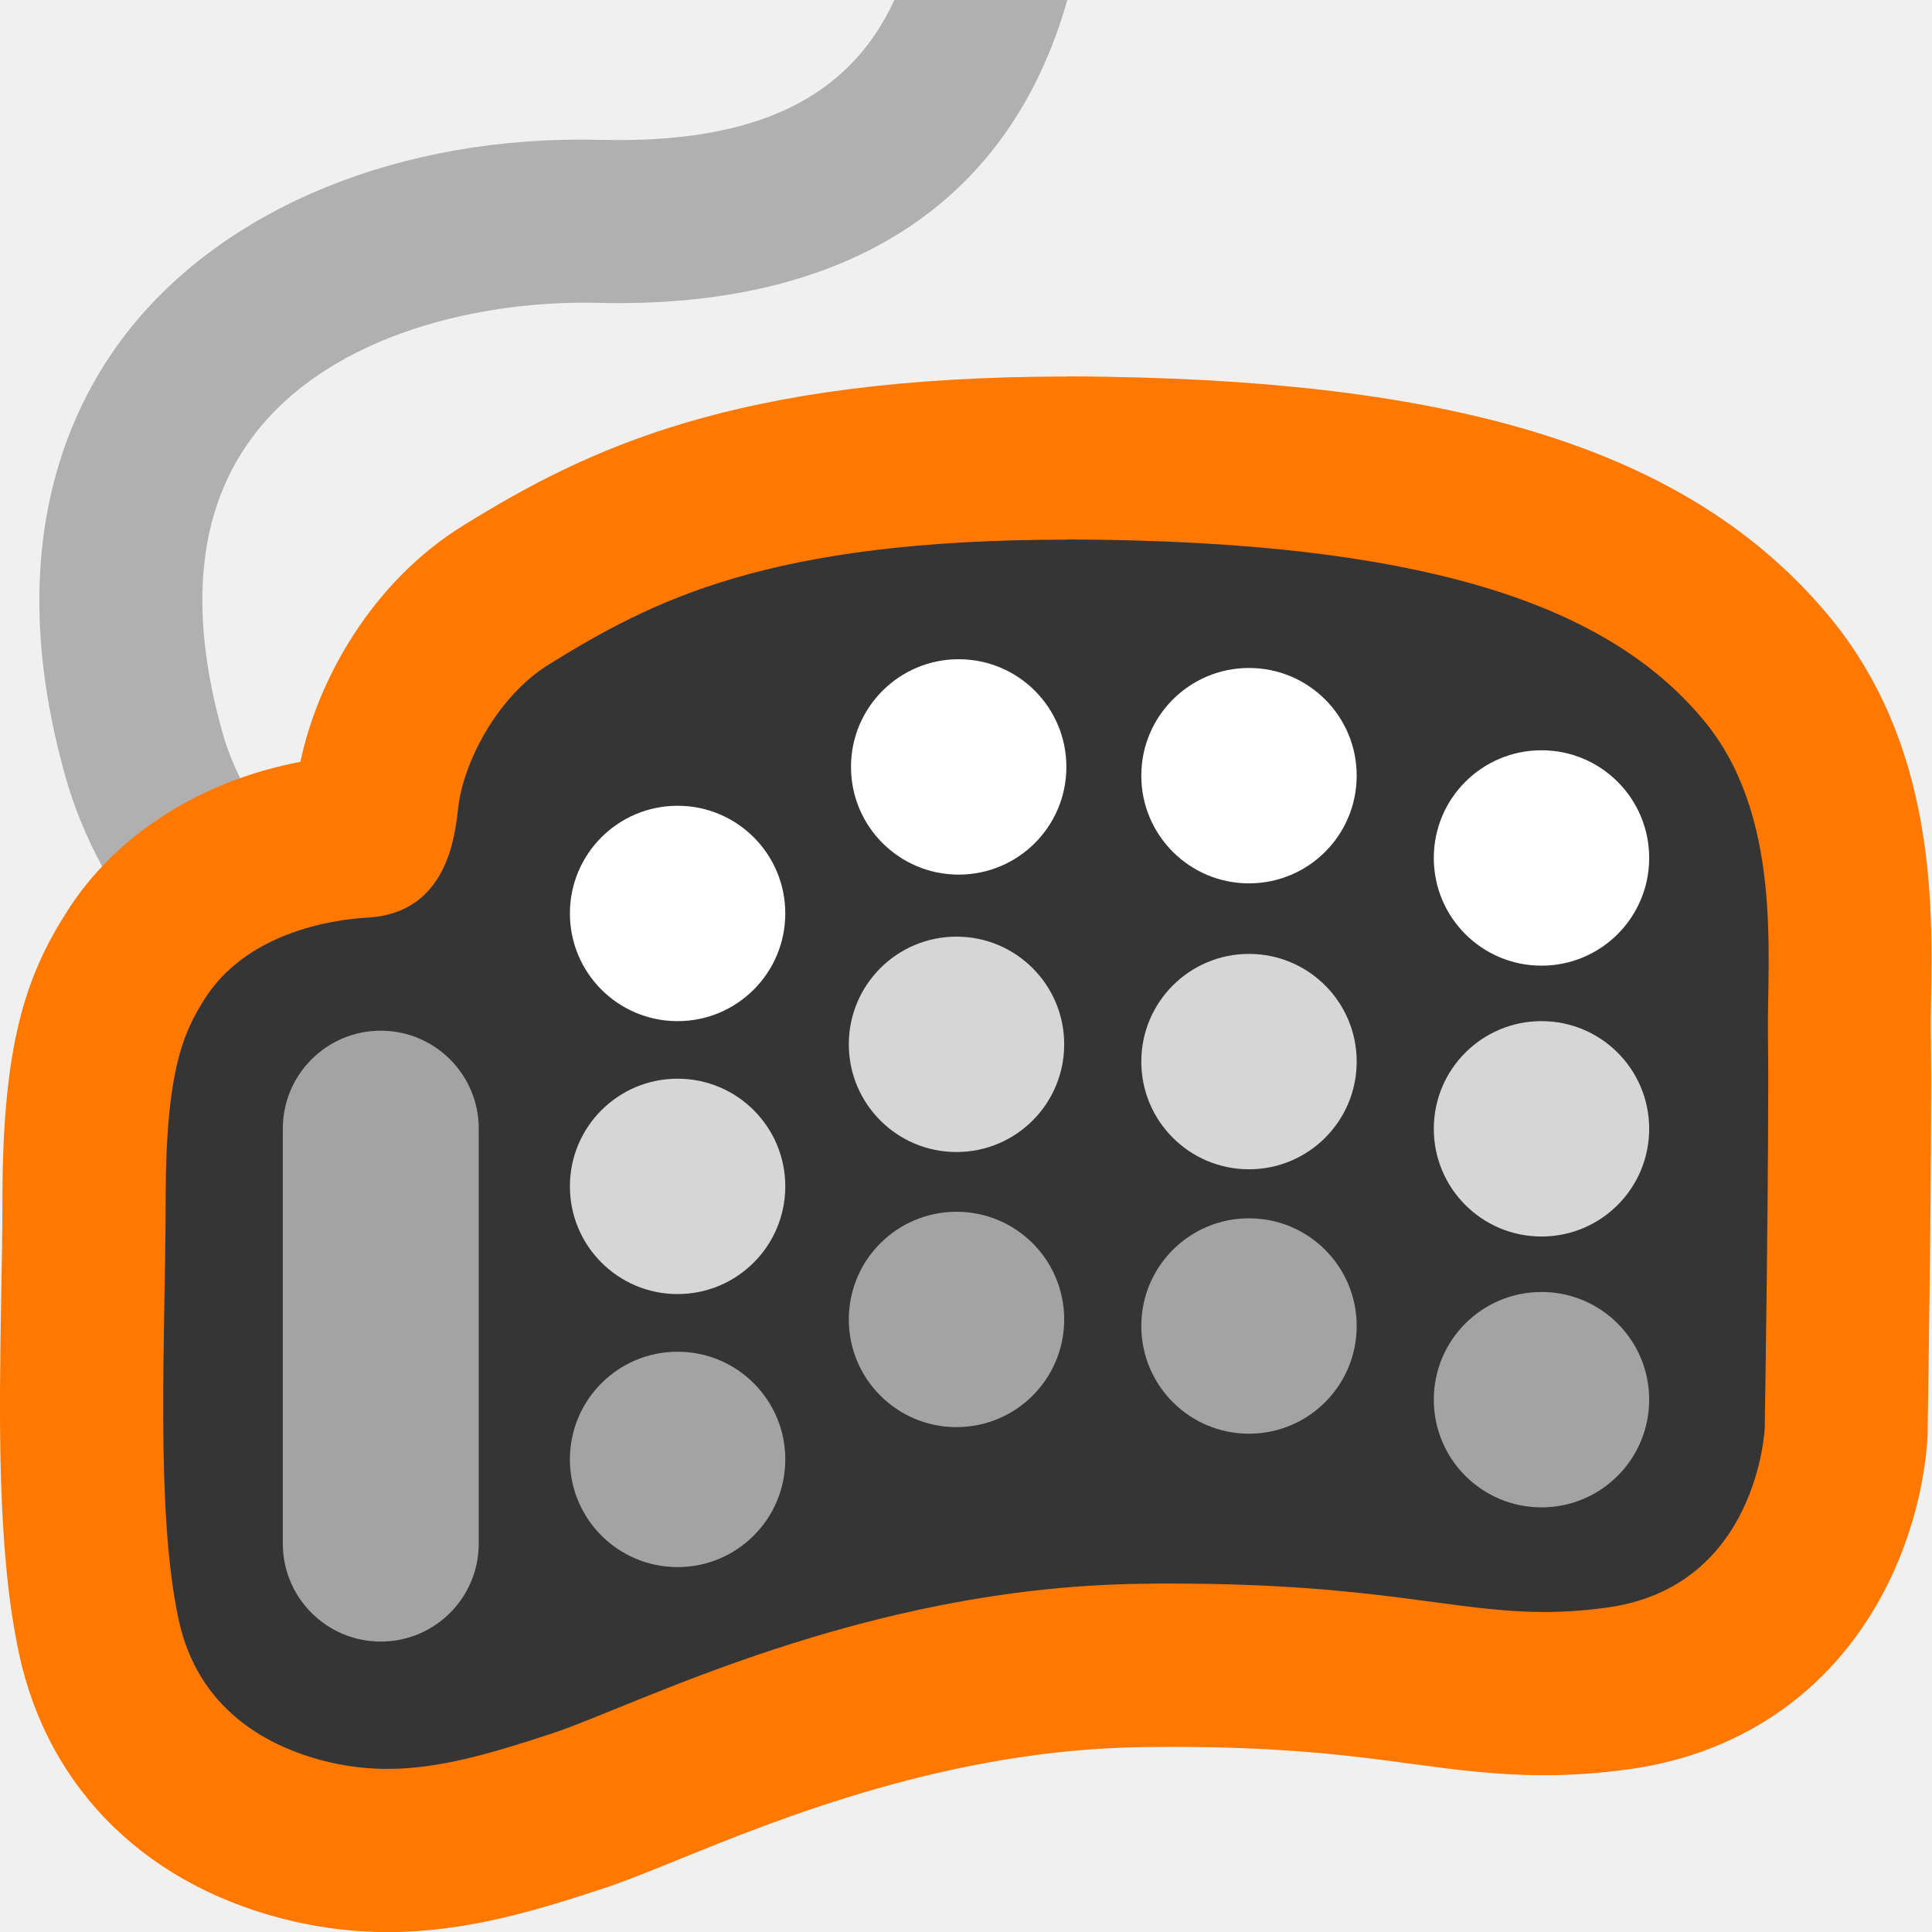
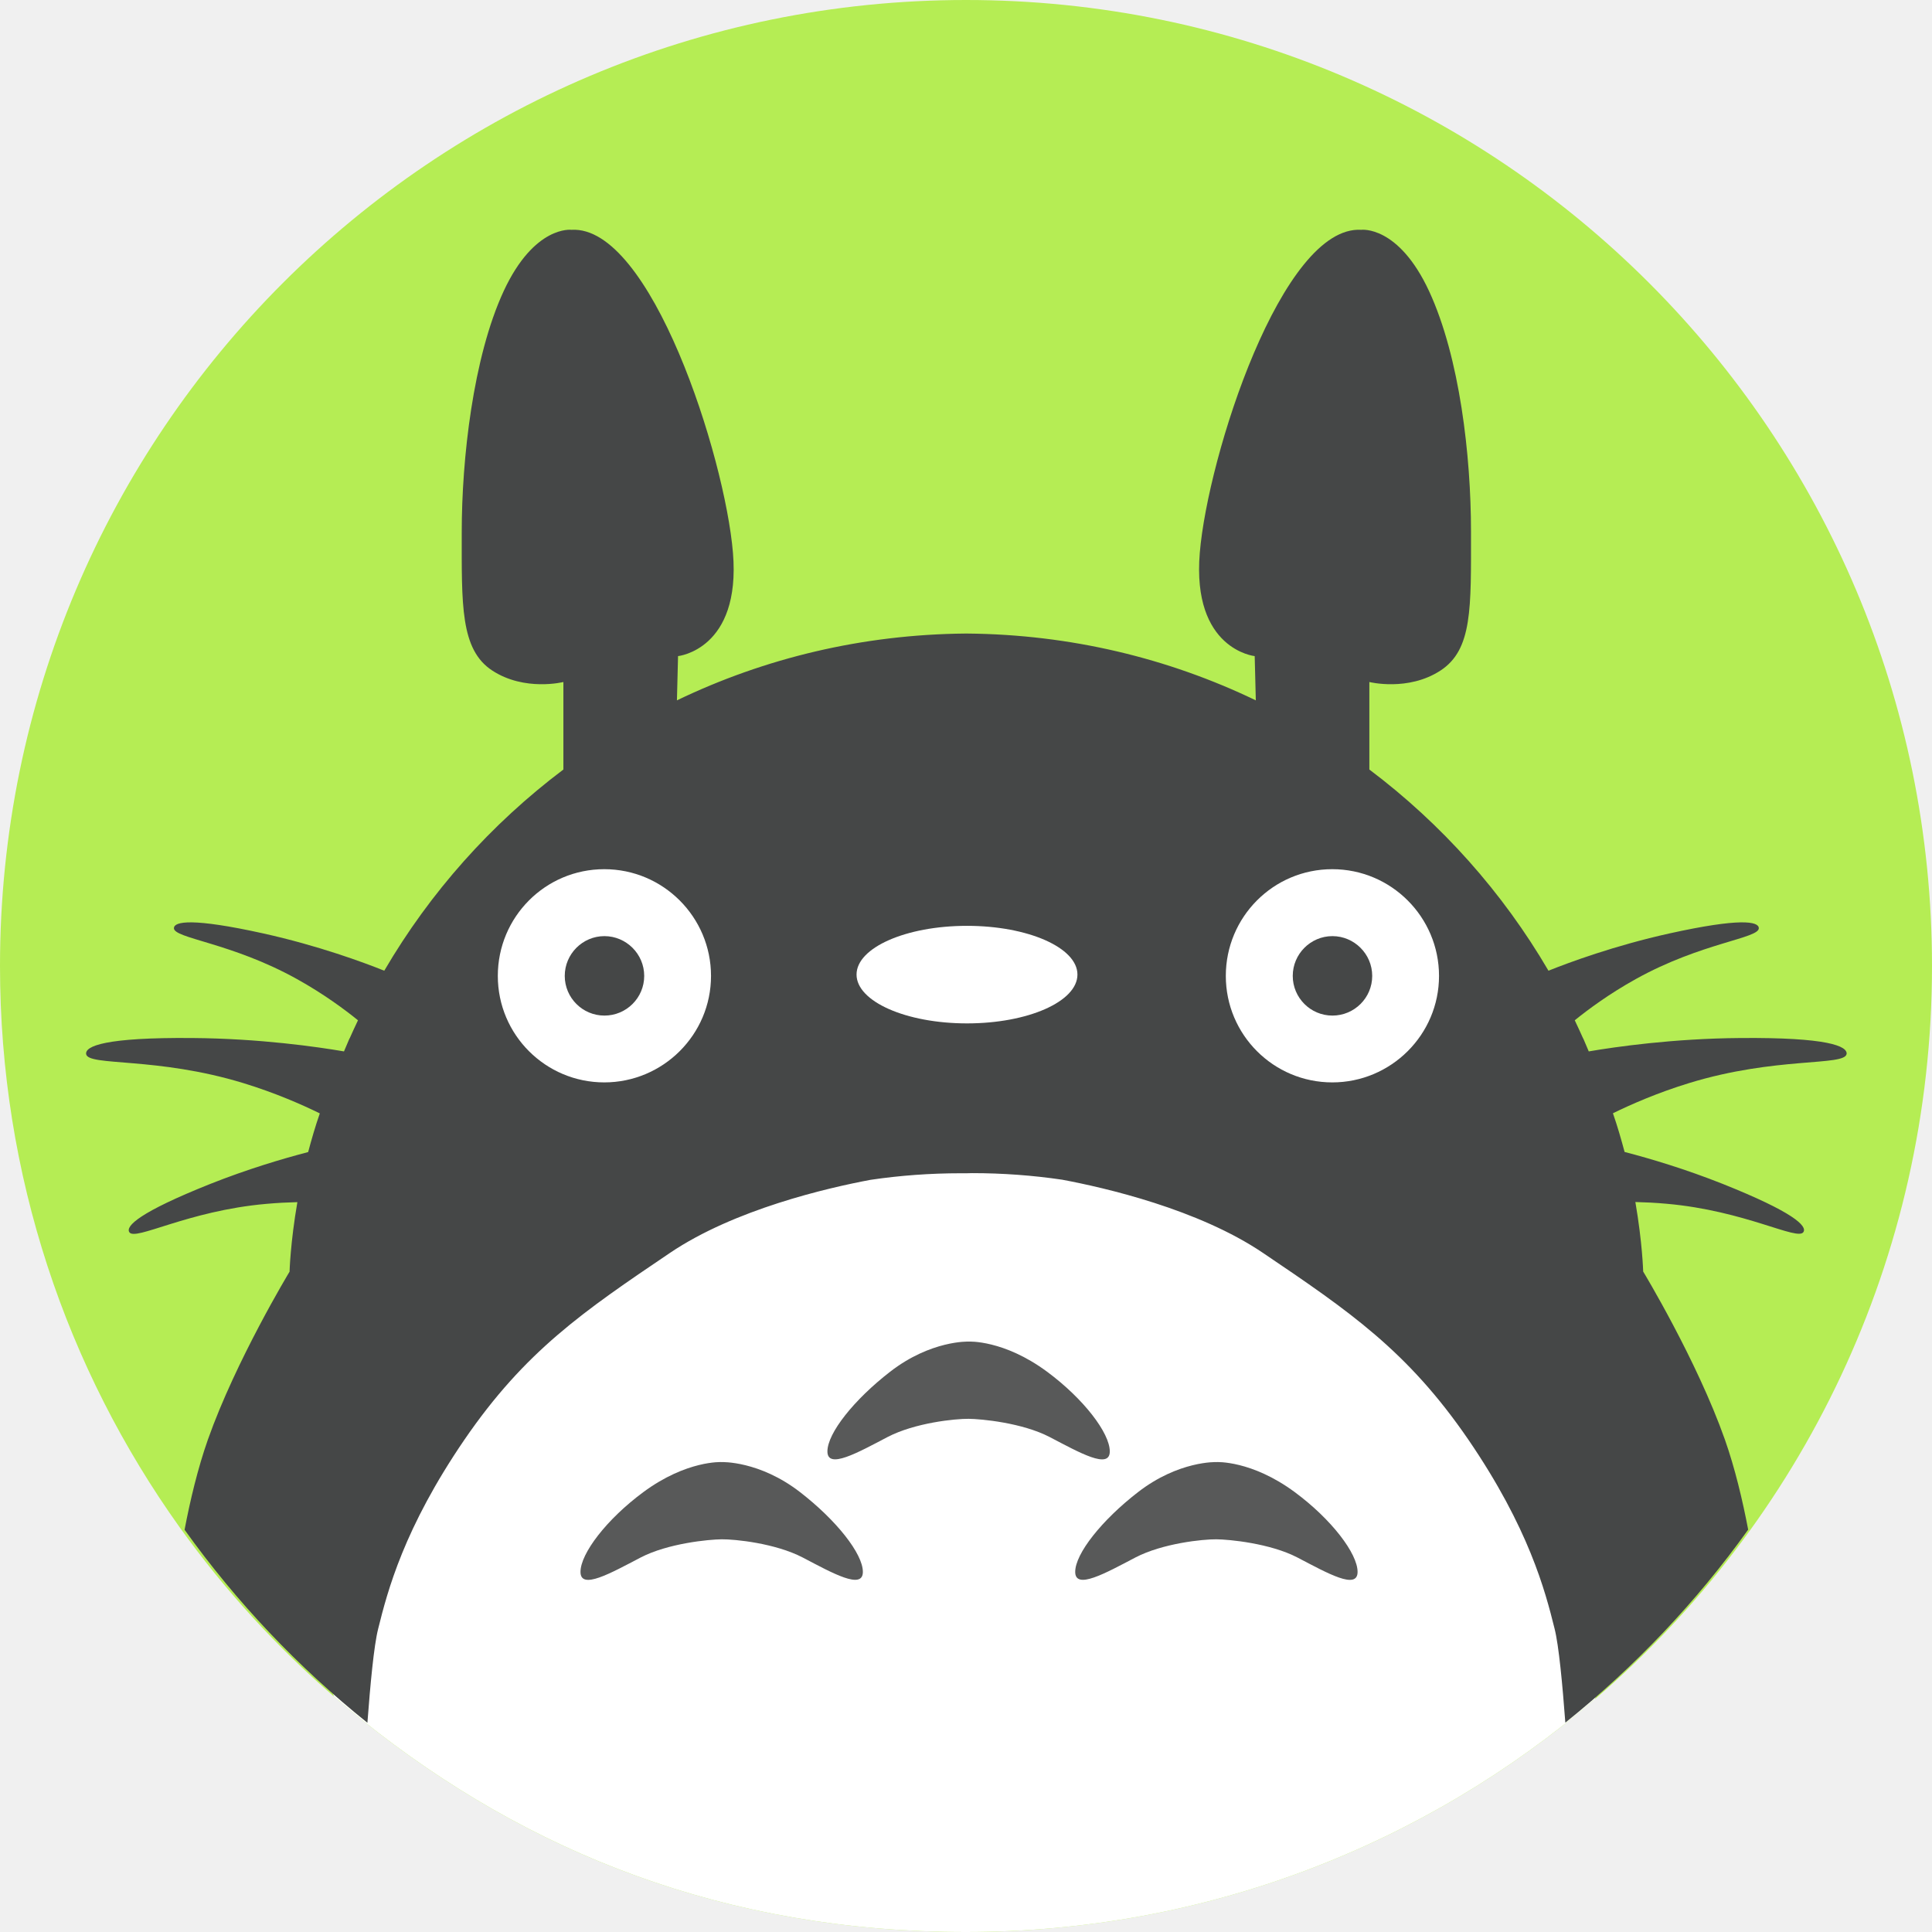
- <svg xmlns="http://www.w3.org/2000/svg" id="Layer_1" viewBox="0 0 167.82 167.84">
+ <svg xmlns="http://www.w3.org/2000/svg" id="Totoro" viewBox="0 0 155.86 155.86">
  <defs>
-     <style>.cls-1{fill:#fff;}.cls-2{fill:#ff7900;}.cls-3{fill:#d6d6d6;}.cls-4{fill:#a3a3a3;}.cls-5{fill:#353535;}.cls-6{fill:#898989;opacity:.62;}</style>
+     <style>.cls-1{fill:#fff;}.cls-2{fill:#b5ed54;}.cls-3{fill:#454747;}.cls-4{fill:#585959;}</style>
  </defs>
-   <path class="cls-6" d="m92.72,0c-4.99,17.63-19.09,26.87-40.87,26.31-9.88-.24-22.88,2.6-29.67,11.33-4.95,6.37-5.91,15.11-2.86,25.98,2.01,7.14,7.43,11.89,7.49,11.94l-9.17,10.81c-.89-.75-8.8-7.67-11.96-18.92-5.41-19.23-.09-31.55,5.31-38.51,8.52-10.95,23.91-17.24,41.22-16.79,13.25.33,21.51-3.5,25.49-12.15h15.02Z" />
-   <path class="cls-5" d="m33.65,160.75c-2.2,0-4.31-.24-6.44-.72-9.88-2.24-16.67-8.75-18.63-17.84-1.77-8.19-1.57-19.61-1.39-29.68.05-2.93.1-5.69.1-8.24,0-11.88,1.65-16.81,4.49-21.3,5.65-8.91,16.52-10.17,19.72-10.34.27-.01.42-.05.49-.07.31-.39.56-1.45.74-3.14.65-5.82,4.71-13.73,11.24-17.76,10.13-6.26,21.49-11.88,48.77-11.88,2.01,0,4.12.03,6.26.09,27.78.79,44.55,6.36,54.36,18.06,7.66,9.13,7.46,20.95,7.33,28.78-.02,1.11-.04,2.14-.03,3.07.12,9.25-.27,33.35-.28,34.37v.17c-.29,6.84-4.8,20.31-19.87,22.36-2.18.3-4.27.44-6.37.44-3.67,0-6.87-.43-10.58-.93-5.08-.68-11.41-1.54-21.76-1.54-.85,0-1.72,0-2.63.02-18.15.24-33.65,6.53-42.91,10.29-2.46,1-4.41,1.79-6.06,2.34-5.48,1.82-10.87,3.45-16.56,3.45Z" />
-   <path class="cls-2" d="m92.75,46.87c1.93,0,3.95.03,6.06.09,28.24.8,41.79,6.78,49.13,15.53,6.97,8.31,5.56,20.58,5.65,27.39.12,9.25-.28,34.16-.28,34.16,0,0-.56,13.84-13.74,15.62-1.96.27-3.73.38-5.41.38-7.99,0-14.31-2.46-32.34-2.47-.88,0-1.78,0-2.72.02-24.19.32-43.72,10.54-51.11,12.99-5.42,1.79-9.88,3.09-14.33,3.09-1.61,0-3.22-.17-4.87-.54-5.62-1.28-11.6-4.68-13.27-12.42-2.07-9.6-1.13-25.07-1.13-36.42s1.57-14.63,3.39-17.51c3.58-5.65,10.8-6.88,14.12-7.06,6.96-.38,7.62-7.06,7.91-9.6.41-3.66,3.24-9.54,7.91-12.42,8.94-5.52,18.98-10.82,45.04-10.82m0-14.17v14.17-14.17c-29.12,0-41.9,6.39-52.5,12.93-7.98,4.93-12.68,13.46-14.16,20.54-8.68,1.66-16.06,6.33-20.29,13.02C2.26,84.77.21,90.67.21,104.28c0,2.49-.05,5.22-.1,8.11-.18,10.46-.39,22.31,1.55,31.3,2.57,11.9,11.31,20.38,23.98,23.26,2.62.59,5.31.9,8.01.9,6.74,0,12.73-1.8,18.79-3.8,1.88-.62,4.02-1.49,6.5-2.5,8.8-3.57,23.52-9.55,40.33-9.77.87-.01,1.71-.02,2.52-.02,9.88,0,15.69.78,20.82,1.47,3.8.51,7.38.99,11.53.99,2.42,0,4.81-.17,7.32-.51,10.16-1.38,18.21-7.18,22.66-16.34,2.86-5.88,3.28-11.25,3.34-12.75v-.17s0-.17,0-.17c.02-1.03.41-25.23.28-34.58-.01-.78,0-1.79.02-2.86.14-8.34.38-22.29-8.98-33.45-11.23-13.38-29.6-19.73-59.58-20.59-2.21-.06-4.39-.1-6.46-.1h0Z" />
-   <rect class="cls-4" x="24.57" y="89.54" width="17.02" height="53.07" rx="8.51" ry="8.51" />
-   <rect class="cls-3" x="49.51" y="93.71" width="18.71" height="18.71" rx="9.35" ry="9.35" />
-   <rect class="cls-1" x="49.51" y="70" width="18.71" height="18.71" rx="9.35" ry="9.35" />
-   <rect class="cls-4" x="49.51" y="117.43" width="18.71" height="18.71" rx="9.35" ry="9.35" />
-   <rect class="cls-1" x="73.93" y="57.27" width="18.71" height="18.71" rx="9.35" ry="9.35" />
-   <rect class="cls-3" x="73.74" y="81.37" width="18.71" height="18.71" rx="9.35" ry="9.35" />
-   <rect class="cls-4" x="73.74" y="105.27" width="18.71" height="18.71" rx="9.35" ry="9.35" />
-   <rect class="cls-1" x="99.15" y="58.03" width="18.71" height="18.71" rx="9.35" ry="9.35" />
-   <rect class="cls-3" x="99.15" y="82.87" width="18.71" height="18.71" rx="9.35" ry="9.35" />
-   <rect class="cls-4" x="99.15" y="105.84" width="18.71" height="18.71" rx="9.35" ry="9.35" />
-   <rect class="cls-1" x="124.56" y="65.18" width="18.71" height="18.71" rx="9.35" ry="9.35" />
-   <rect class="cls-3" x="124.56" y="88.71" width="18.71" height="18.71" rx="9.35" ry="9.35" />
-   <rect class="cls-4" x="124.56" y="112.24" width="18.71" height="18.71" rx="9.35" ry="9.35" />
+   <g id="bg">
+     <path class="cls-2" d="m155.86,77.93c0,23.66-10.55,44.86-27.19,59.14-13.64,11.72-31.36,18.79-50.74,18.79s-35.34-6.39-48.68-17.07c-.78-.63-1.55-1.27-2.31-1.93-4.67-4.04-8.84-8.62-12.44-13.64C5.37,110.45,0,94.82,0,77.93,0,34.89,34.89,0,77.93,0s77.93,34.89,77.93,77.93Z" />
+   </g>
+   <g id="Tot_2">
+     <path class="cls-1" d="m130.26,127.06c0,3.45-.55,6.81-1.59,10.01-13.64,11.72-31.36,18.79-50.74,18.79s-35.34-6.39-48.68-17.07c-.78-.63-1.55-1.27-2.31-1.93-.99-3.14-1.52-6.42-1.52-9.8,0-22.56,23.47-40.85,52.42-40.85s52.42,18.29,52.42,40.85Z" />
+     <path class="cls-4" d="m51.89,120.38c3.5-2.59,6.33-2.43,6.33-2.43,0,0,3.04-.12,6.33,2.43,2.92,2.26,5.06,4.96,5.06,6.43s-2.43.11-4.85-1.16c-2.21-1.15-5.45-1.48-6.54-1.47-1.03.01-4.33.32-6.54,1.47-2.43,1.27-4.85,2.64-4.85,1.16s2.1-4.24,5.06-6.43Z" />
+     <path class="cls-4" d="m104.46,120.38c-3.5-2.59-6.33-2.43-6.33-2.43,0,0-3.04-.12-6.33,2.43-2.92,2.26-5.06,4.96-5.06,6.43s2.43.11,4.85-1.16c2.21-1.15,5.45-1.48,6.54-1.47,1.03.01,4.33.32,6.54,1.47,2.43,1.27,4.85,2.64,4.85,1.16s-2.1-4.24-5.06-6.43Z" />
+     <path class="cls-4" d="m84.47,110.66c-3.5-2.59-6.33-2.43-6.33-2.43,0,0-3.04-.12-6.33,2.43-2.92,2.26-5.06,4.96-5.06,6.43s2.43.11,4.85-1.16c2.21-1.15,5.45-1.48,6.54-1.47,1.03.01,4.33.32,6.54,1.47,2.43,1.27,4.85,2.64,4.85,1.16s-2.1-4.24-5.06-6.43Z" />
+     <path class="cls-3" d="m148.97,85.04c.1-.65-1.54-1.36-8.57-1.3-5.45.04-10.13.72-12.23,1.08-.14-.33-.28-.67-.43-1.01-.01-.03-.03-.04-.04-.07-.21-.48-.44-.96-.66-1.43,1.05-.85,2.75-2.12,4.93-3.33,5.31-2.95,9.95-3.27,9.92-4.11-.03-.54-1.49-.83-7.2.43-4.43.98-8.13,2.35-9.77,3.01-3.7-6.33-8.62-11.84-14.45-16.23v-7.06s3.12.78,5.73-.92c2.6-1.69,2.47-5.06,2.47-11.2s-.91-14.07-3.38-19.41c-2.48-5.34-5.47-4.95-5.47-4.95-6.39-.39-12.38,18.24-13.03,26.06-.65,7.81,4.43,8.33,4.43,8.33l.09,3.57c-7.06-3.4-14.96-5.32-23.3-5.39h0s-.04,0-.05,0c-.02,0-.04,0-.05,0h0c-8.34.07-16.24,1.99-23.3,5.39l.09-3.57s5.08-.52,4.43-8.33c-.65-7.82-6.64-26.45-13.03-26.06,0,0-2.99-.39-5.47,4.95-2.47,5.34-3.38,13.55-3.38,19.41s-.13,9.51,2.47,11.2c2.61,1.7,5.73.92,5.73.92v7.06c-5.83,4.39-10.75,9.9-14.45,16.23-1.64-.66-5.34-2.03-9.77-3.01-5.71-1.26-7.17-.97-7.2-.43-.03.84,4.61,1.16,9.92,4.11,2.18,1.21,3.88,2.48,4.93,3.33-.22.47-.45.95-.66,1.43-.01.03-.03.04-.04.07-.15.34-.29.68-.43,1.01-2.1-.36-6.78-1.04-12.23-1.08-7.03-.06-8.67.65-8.57,1.3.17.99,5.7.2,12.69,2.34,2.55.78,4.69,1.72,6.16,2.44-.37,1.06-.67,2.11-.94,3.12-2.07.54-4.9,1.38-7.92,2.58-5.71,2.28-6.81,3.39-6.51,3.88.46.75,4.68-1.72,11.05-2.28.88-.08,1.72-.12,2.51-.14-.57,3.3-.63,5.61-.63,5.61,0,0-4.33,7.15-6.59,13.55-.81,2.3-1.43,4.9-1.88,7.27,4.18,5.84,9.15,11.08,14.75,15.57.23-3.04.52-6.22.87-7.59.75-3.02,2.07-8.1,6.96-15.25,4.9-7.15,9.6-10.35,16.57-15.06,5.21-3.52,12.72-5.25,16.19-5.9,2.37-.35,4.8-.53,7.27-.53.13,0,.27,0,.41,0h0s.04,0,.05,0c.02,0,.04,0,.05,0h0c.14,0,.28-.01.41-.01,2.47,0,4.9.18,7.27.53,3.47.65,10.98,2.38,16.19,5.9,6.97,4.71,11.67,7.91,16.57,15.06,4.89,7.15,6.21,12.23,6.96,15.25.35,1.37.64,4.55.87,7.59,5.6-4.49,10.57-9.73,14.75-15.57-.45-2.37-1.07-4.97-1.88-7.27-2.26-6.4-6.59-13.55-6.59-13.55,0,0-.06-2.31-.63-5.61.79.02,1.63.06,2.51.14,6.37.56,10.59,3.03,11.05,2.28.3-.49-.8-1.6-6.51-3.88-3.02-1.2-5.85-2.04-7.92-2.58-.27-1.01-.57-2.06-.94-3.12,1.47-.72,3.61-1.66,6.16-2.44,6.99-2.14,12.52-1.35,12.69-2.34Z" />
+     <path class="cls-1" d="m98.89,78.73c0,4.75,3.85,8.59,8.59,8.59s8.61-3.85,8.61-8.59-3.85-8.61-8.61-8.61-8.59,3.86-8.59,8.61Zm5.4,0c0-1.77,1.44-3.21,3.2-3.21s3.21,1.44,3.21,3.21-1.44,3.2-3.21,3.2-3.2-1.44-3.2-3.2Z" />
+     <path class="cls-1" d="m40.16,78.73c0,4.75,3.85,8.59,8.59,8.59s8.61-3.85,8.61-8.59-3.85-8.61-8.61-8.61-8.59,3.86-8.59,8.61Zm5.4,0c0-1.77,1.44-3.21,3.2-3.21s3.21,1.44,3.21,3.21-1.44,3.2-3.21,3.2-3.2-1.44-3.2-3.2Z" />
+     <path class="cls-1" d="m86.92,78.62c0-2.17-3.99-3.93-8.91-3.93h0s0,0,0,0,0,0,0,0h0c-4.92,0-8.91,1.76-8.91,3.93s3.99,3.94,8.91,3.94h0s0,0,0,0,0,0,0,0h0c4.92,0,8.91-1.76,8.91-3.94Z" />
+   </g>
</svg>
